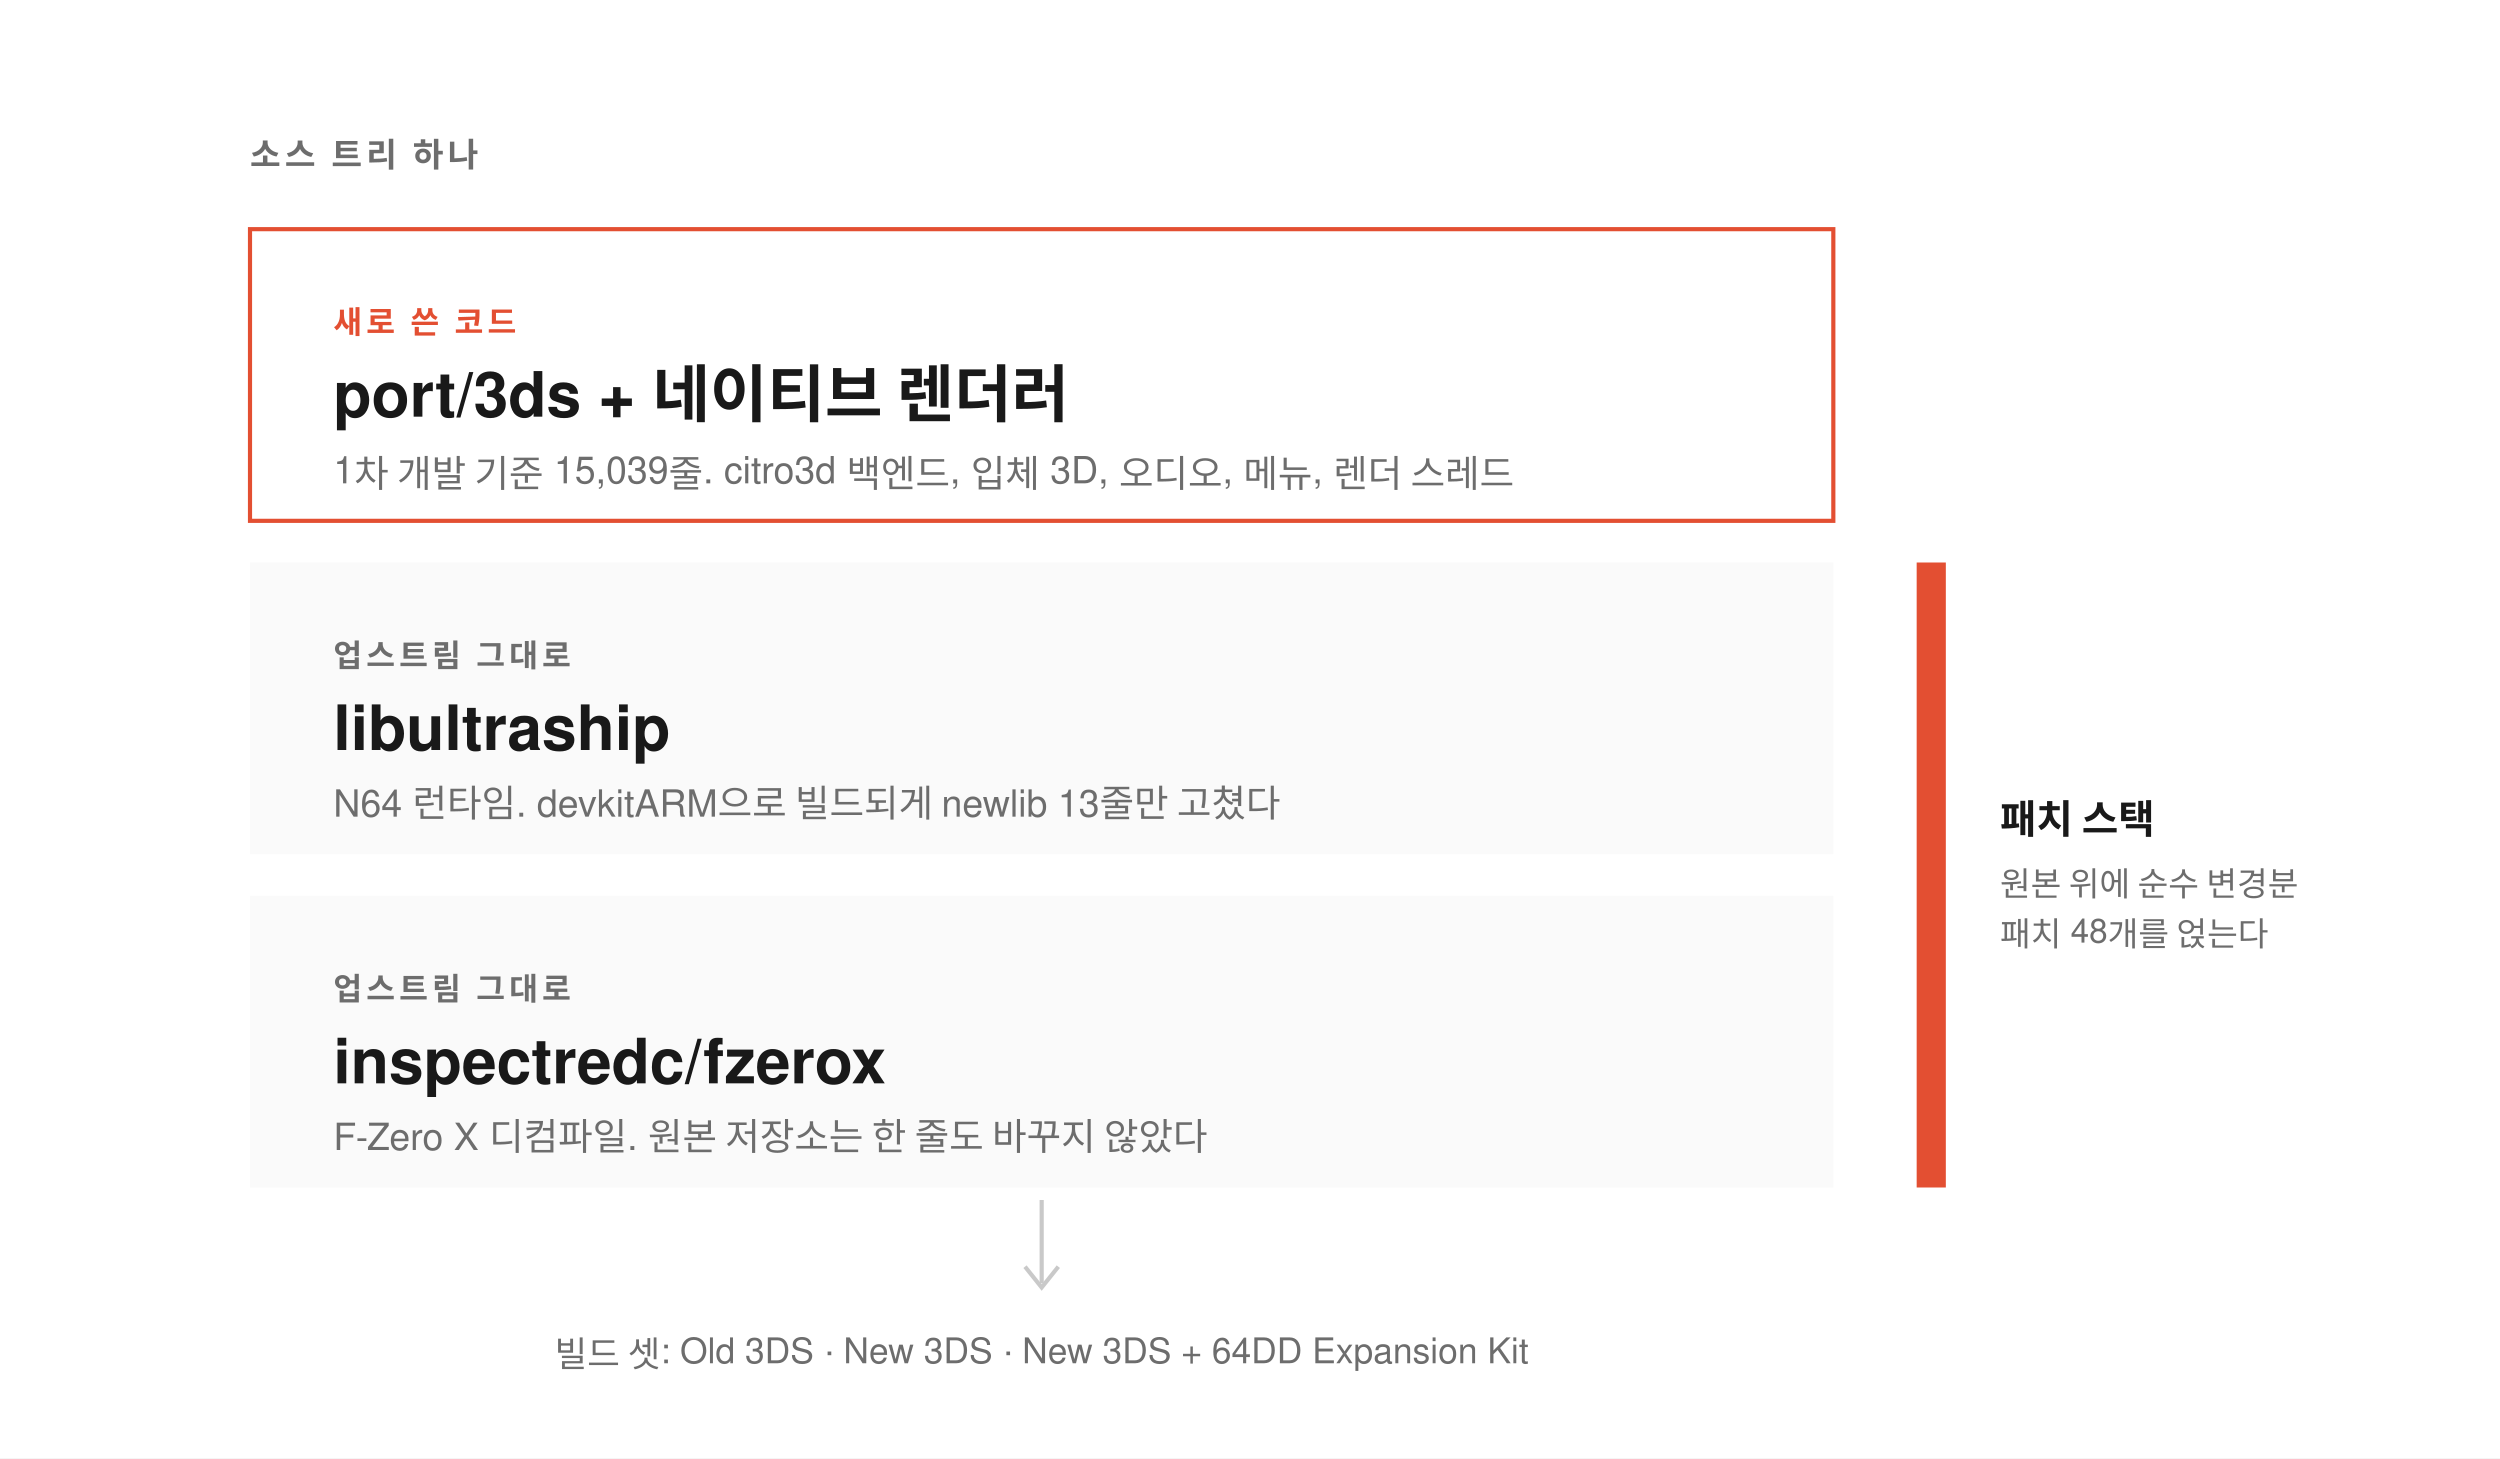
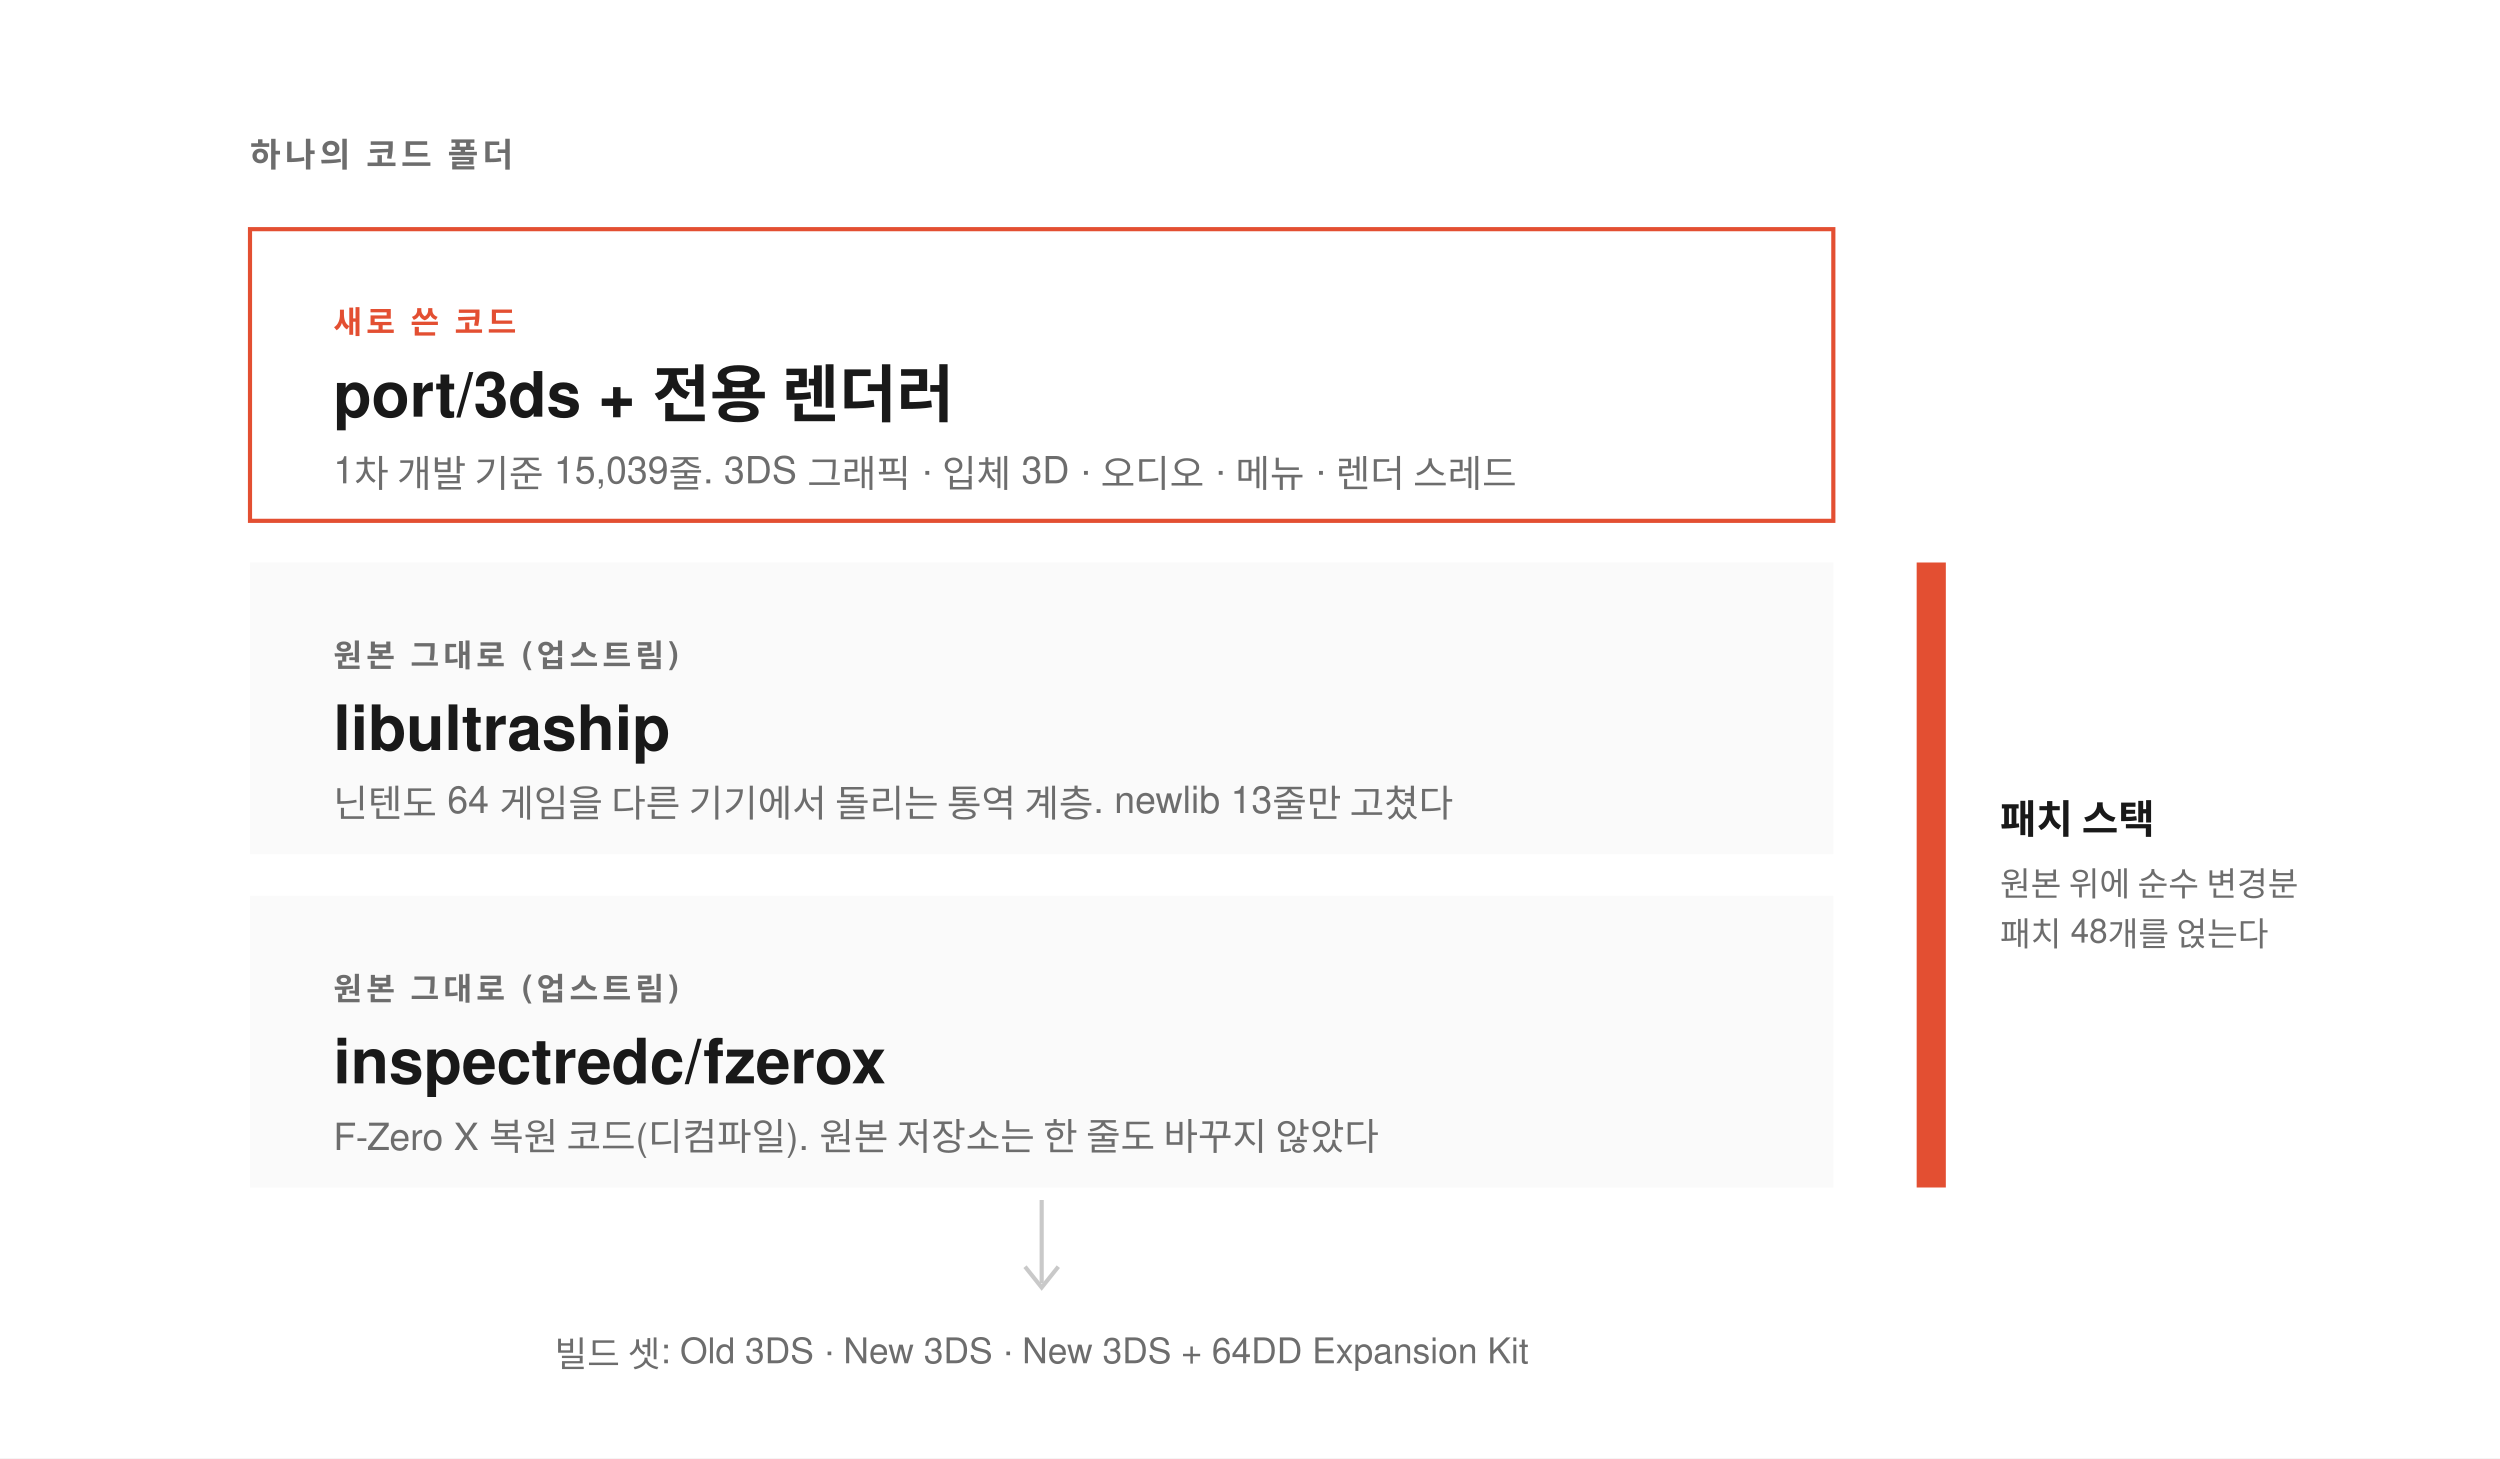
<svg xmlns="http://www.w3.org/2000/svg" viewBox="0 0 1200 700" width="1200" height="700" role="img" aria-label="디컴파일과 libultraship은 업스트림 그대로 두고 그 위에 패치 스택과 port/3ds를 얹은 구조">
  <style>
    .t { font-family: 'Apple SD Gothic Neo','Malgun Gothic','Noto Sans KR',Helvetica,Arial,sans-serif; }
  </style>
  <rect width="1200" height="700" fill="#ffffff" />
-   <text class="t" x="120" y="80" font-size="16" font-weight="700" letter-spacing="2" fill="#6d6d6d">소스 트리 하나</text>
+   <text class="t" x="120" y="80" font-size="16" font-weight="700" letter-spacing="2" fill="#6d6d6d">하나의 코드 폴더</text>
  <rect x="120" y="110" width="760" height="140" fill="#ffffff" stroke="#e34f32" stroke-width="2" />
  <text class="t" x="160" y="160" font-size="15" font-weight="700" letter-spacing="2" fill="#e34f32">새로 쓴 코드</text>
-   <text class="t" x="160" y="200" font-size="30" font-weight="700" fill="#191919">port/3ds + 네이티브 렌더러</text>
-   <text class="t" x="160" y="232" font-size="18" fill="#6d6d6d">1차 개발 기준 15,039줄. citro3d 백엔드, 입체 3D, 오디오, 메뉴, 렌더 스레드</text>
+   <text class="t" x="160" y="200" font-size="30" font-weight="700" fill="#191919">port/3ds + 전용 렌더러</text>
+   <text class="t" x="160" y="232" font-size="18" fill="#6d6d6d">1차 개발 기준 15,039줄. 3DS 그래픽 · 입체 3D · 오디오 · 메뉴 · 렌더 스레드</text>
  <rect x="120" y="270" width="760" height="140" fill="#fafafa" />
-   <text class="t" x="160" y="320" font-size="15" font-weight="700" letter-spacing="2" fill="#6d6d6d">업스트림 그대로</text>
+   <text class="t" x="160" y="320" font-size="15" font-weight="700" letter-spacing="2" fill="#6d6d6d">원본 그대로 (업스트림)</text>
  <text class="t" x="160" y="360" font-size="30" font-weight="700" fill="#191919">libultraship</text>
-   <text class="t" x="160" y="392" font-size="18" fill="#6d6d6d">N64 런타임. devkitARM으로 빌드되게 newlib 13줄만 고쳤다</text>
+   <text class="t" x="160" y="392" font-size="18" fill="#6d6d6d">닌텐도 64 게임을 다른 기기에서 돌리는 통역 계층. newlib 13줄만 고쳤다</text>
  <rect x="120" y="430" width="760" height="140" fill="#fafafa" />
-   <text class="t" x="160" y="480" font-size="15" font-weight="700" letter-spacing="2" fill="#6d6d6d">업스트림 그대로</text>
+   <text class="t" x="160" y="480" font-size="15" font-weight="700" letter-spacing="2" fill="#6d6d6d">원본 그대로 (업스트림)</text>
  <text class="t" x="160" y="520" font-size="30" font-weight="700" fill="#191919">inspectredc/fzerox</text>
-   <text class="t" x="160" y="552" font-size="18" fill="#6d6d6d">F-Zero X 디컴파일. 원본 저장소는 한 줄도 바꾸지 않았다</text>
+   <text class="t" x="160" y="552" font-size="18" fill="#6d6d6d">F-Zero X 복원 코드(디컴파일). 원본 저장소는 한 줄도 바꾸지 않았다</text>
  <rect x="920" y="270" width="14" height="300" fill="#e34f32" />
  <text class="t" x="960" y="400" font-size="19" font-weight="700" fill="#191919">패치 스택</text>
  <text class="t" x="960" y="430" font-size="16" fill="#6d6d6d">원본 위에 순수 변경분</text>
  <text class="t" x="960" y="454" font-size="16" fill="#6d6d6d">패치 48개를 얹는다</text>
  <path d="M500 576 L500 616" stroke="#c9c9c9" stroke-width="2" />
  <path d="M492 608 L500 618 L508 608" fill="none" stroke="#c9c9c9" stroke-width="2" />
  <text class="t" x="500" y="656" text-anchor="middle" font-size="17" fill="#6d6d6d">빌드 셋: Old 3DS · New 3DS · New 3DS + 64DD Expansion Kit</text>
</svg>
